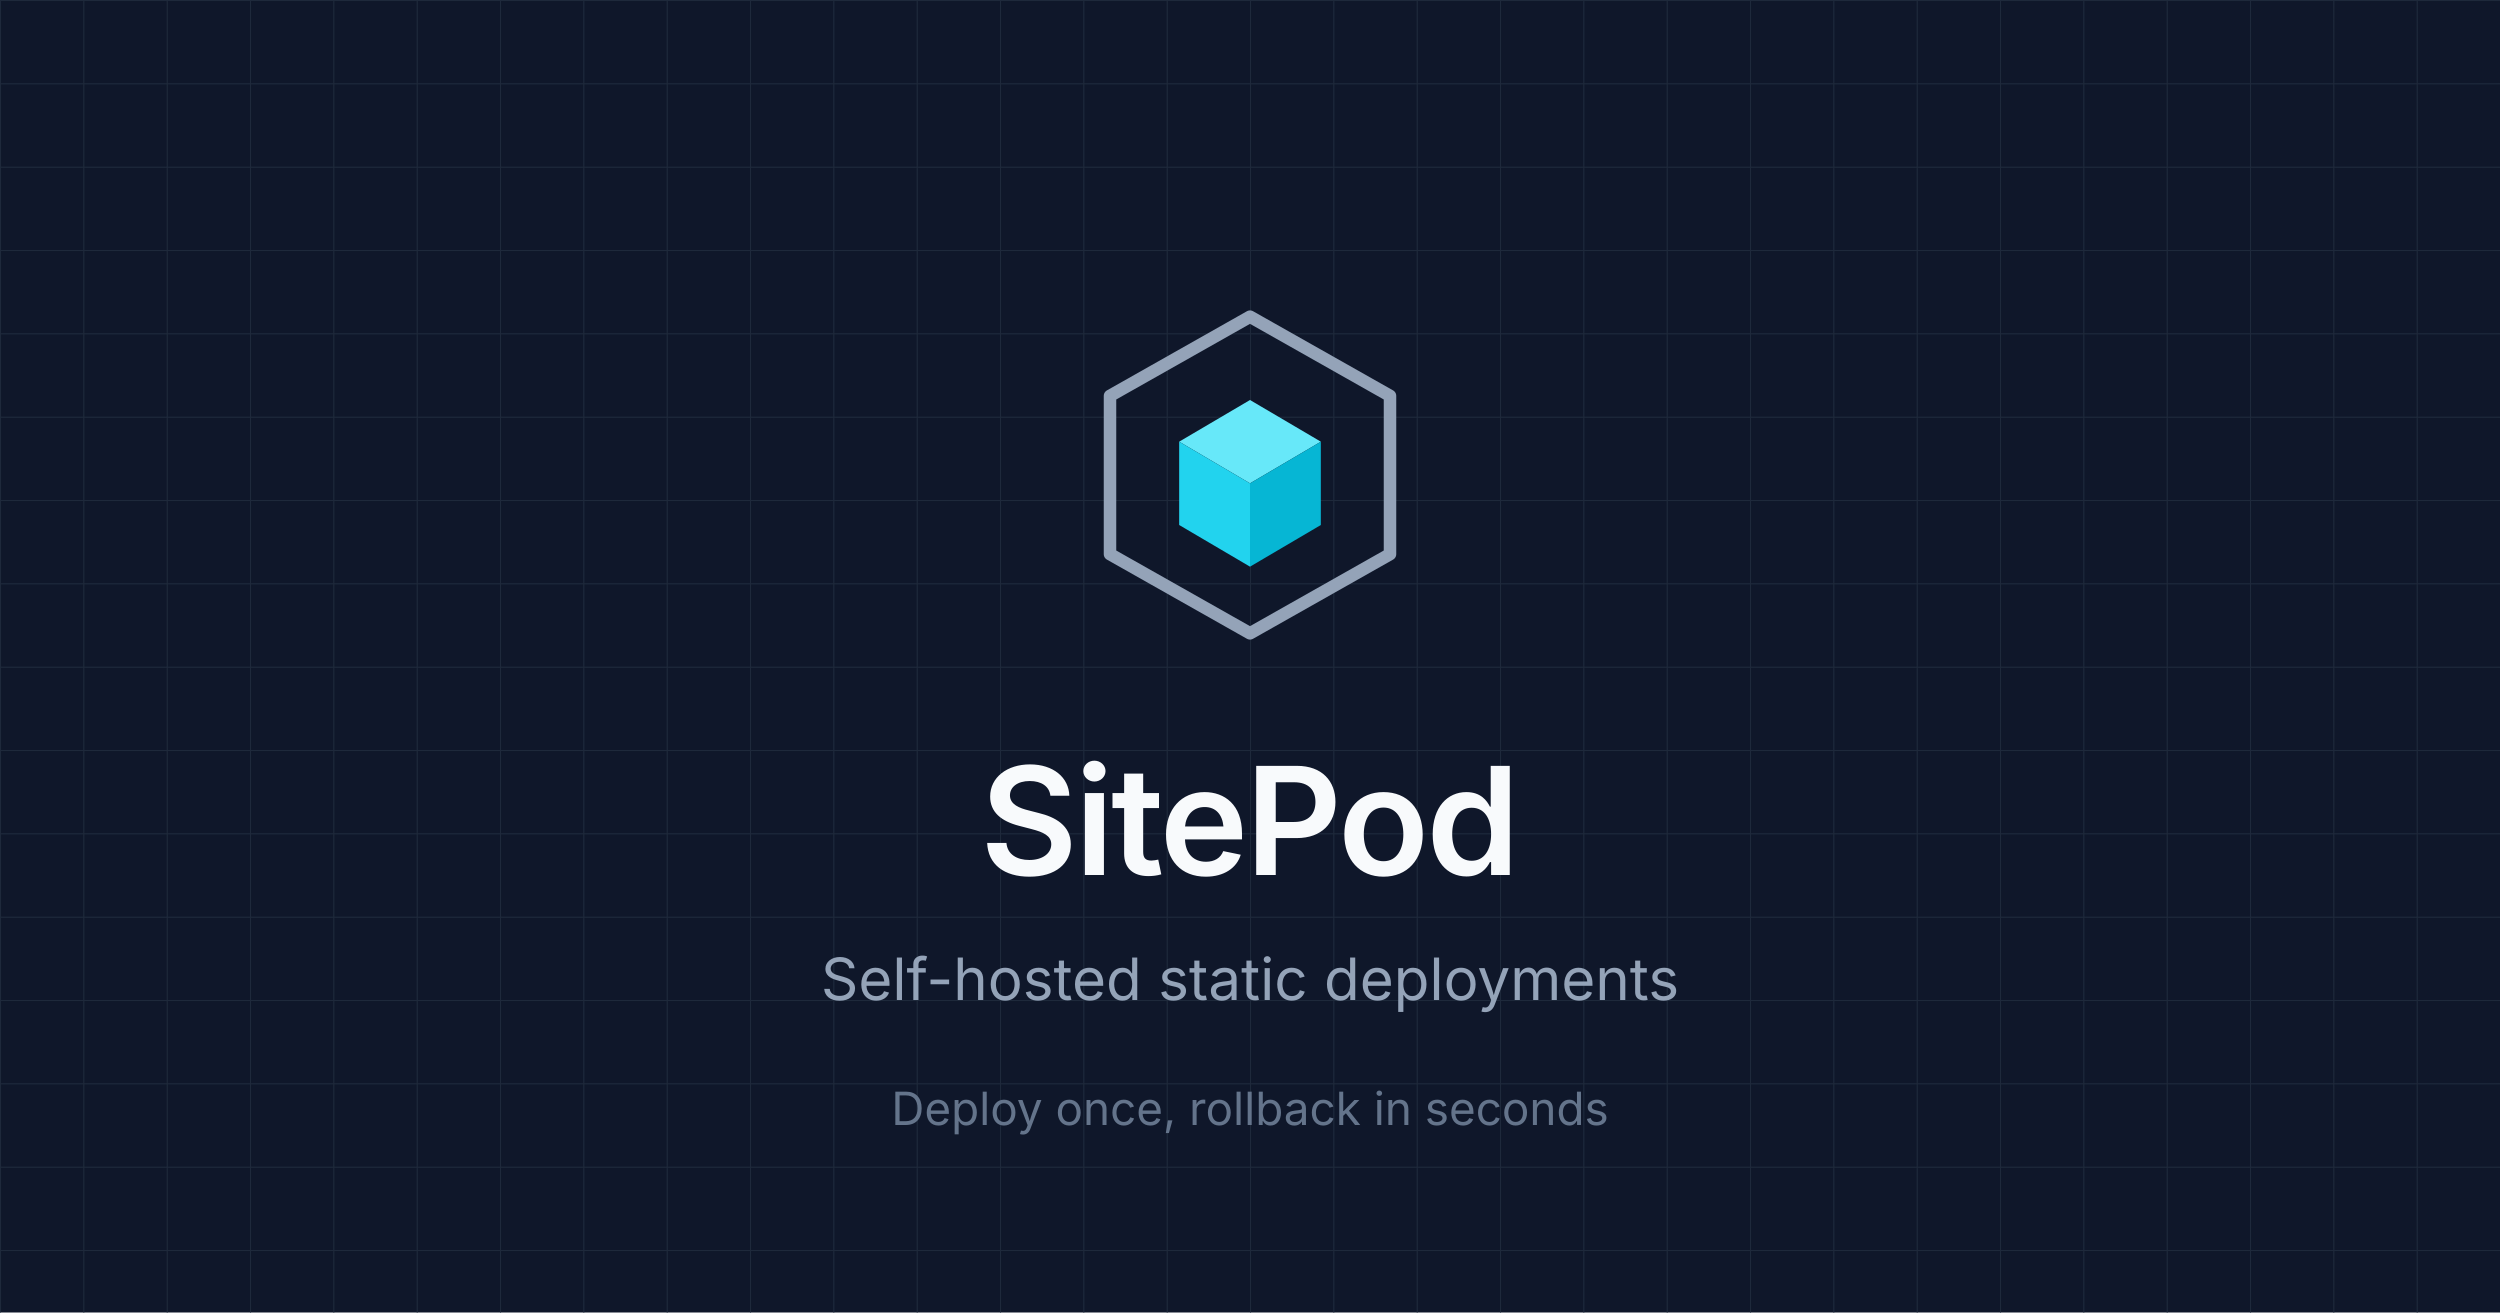
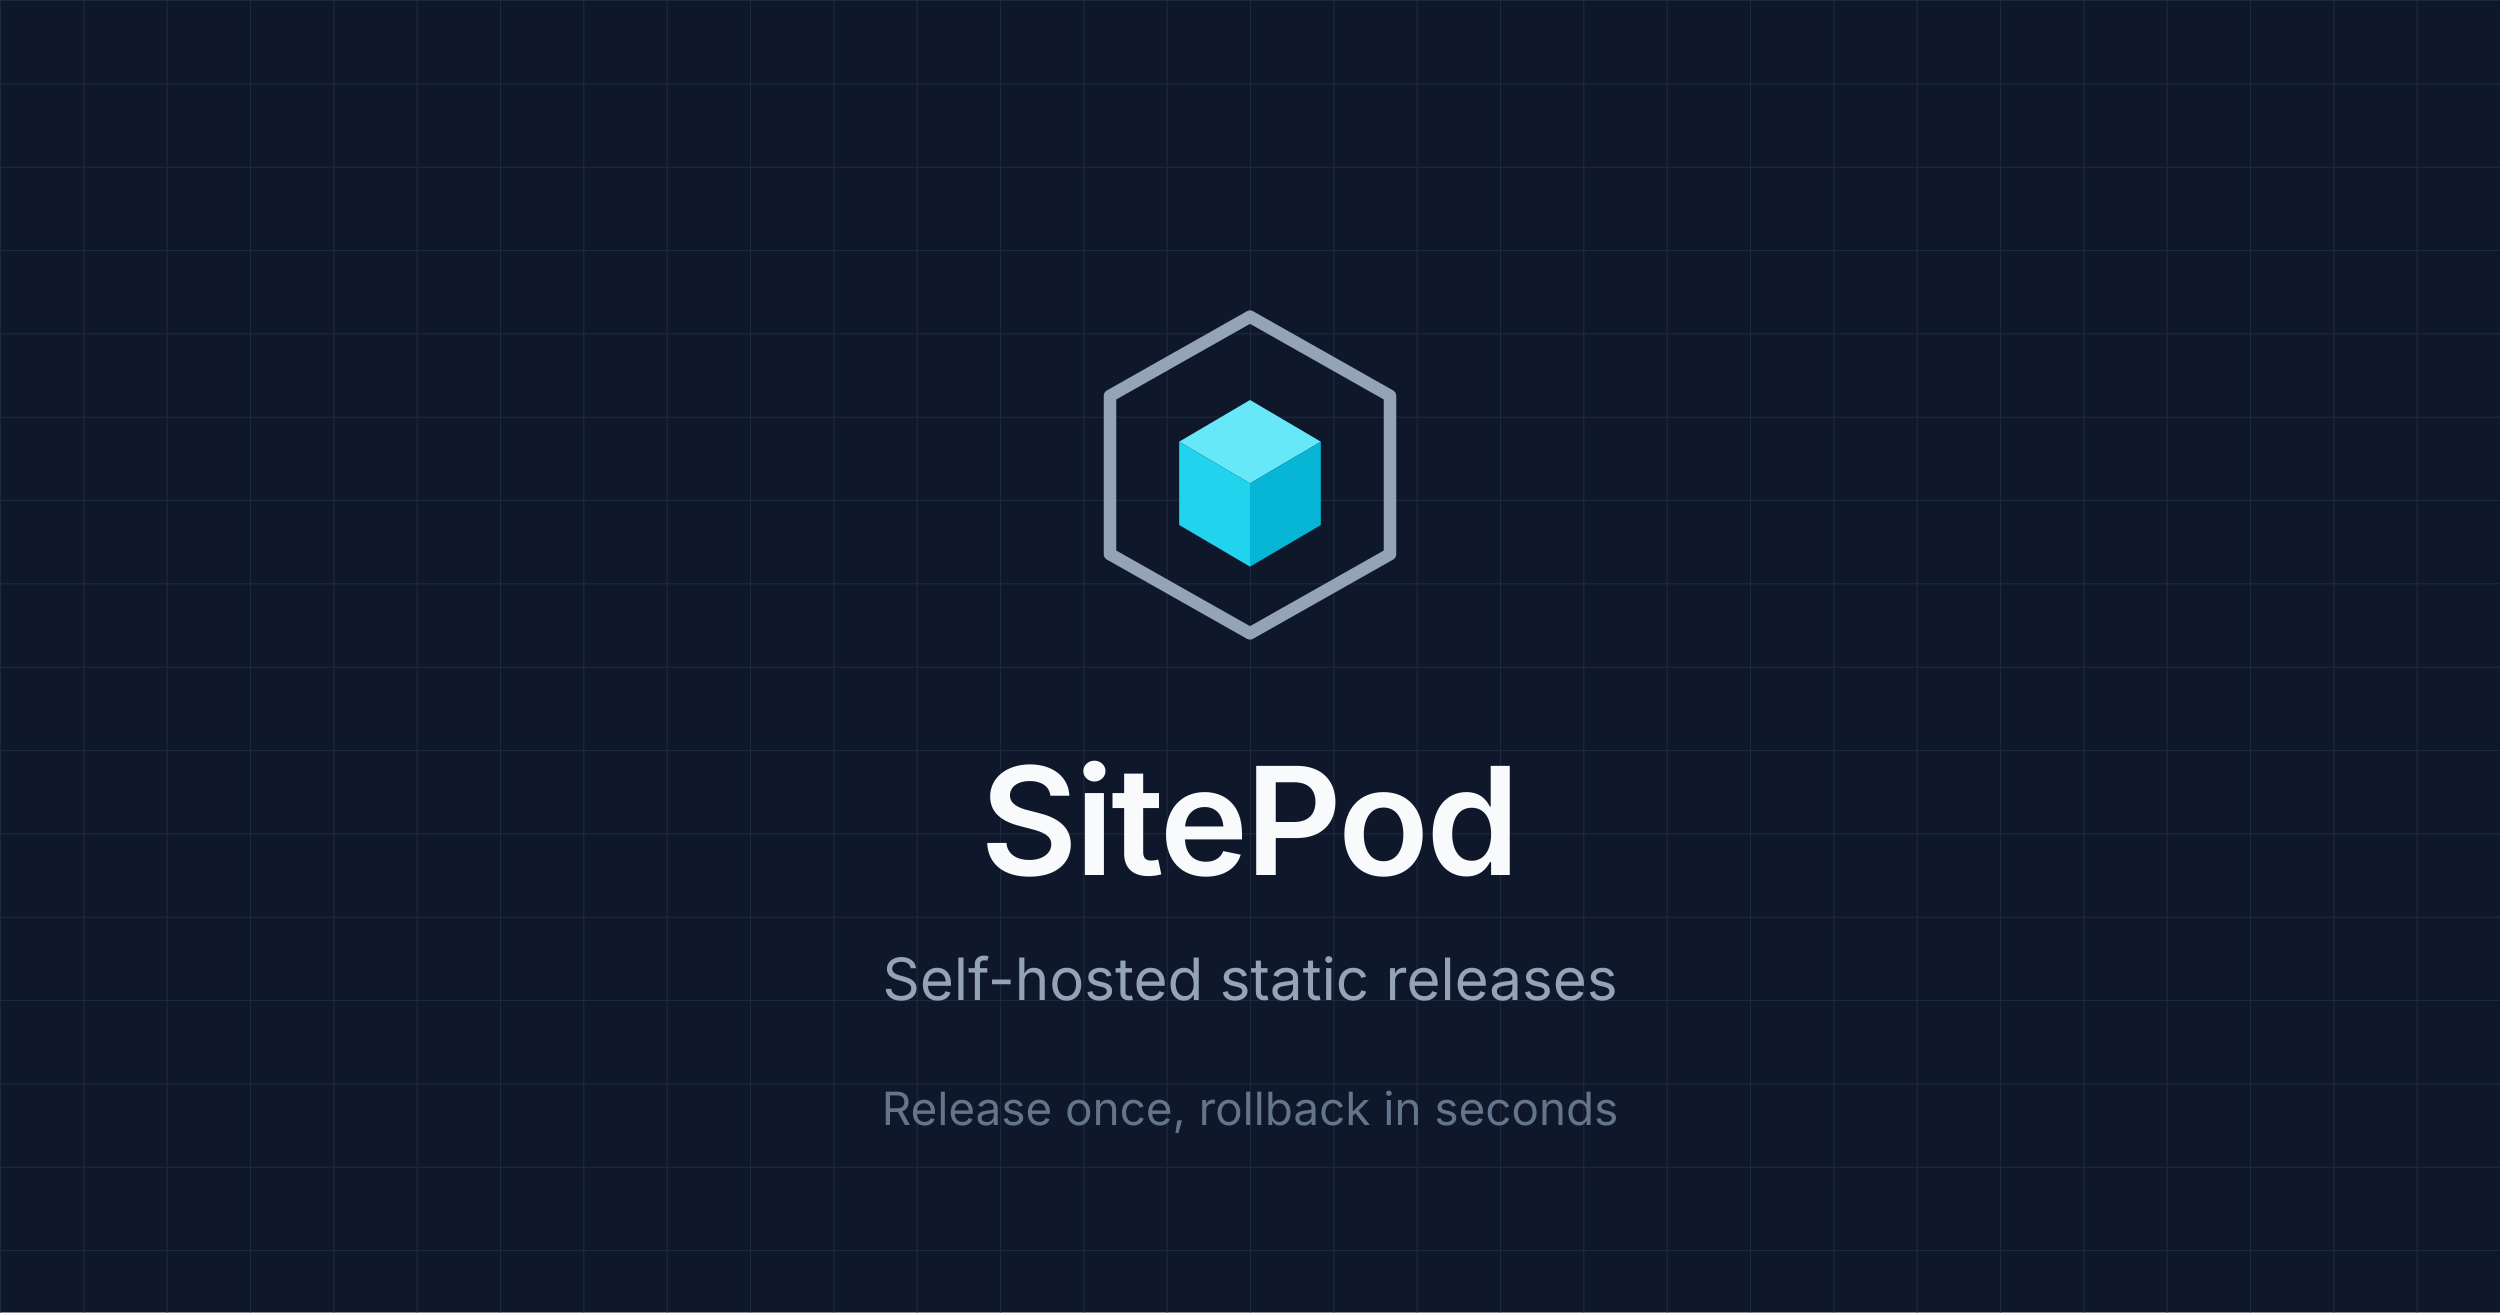
<svg xmlns="http://www.w3.org/2000/svg" width="1200" height="630" viewBox="0 0 1200 630" fill="none">
  <rect width="1200" height="630" fill="#0F172A" />
  <defs>
    <pattern id="grid" width="40" height="40" patternUnits="userSpaceOnUse">
      <path d="M 40 0 L 0 0 0 40" fill="none" stroke="#1E293B" stroke-width="1" />
    </pattern>
  </defs>
  <rect width="1200" height="630" fill="url(#grid)" />
  <g transform="translate(510, 140) scale(2)">
    <path d="M45 6L78.6 25V63L45 82L11.4 63V25L45 6Z" stroke="#94A3B8" stroke-width="3" fill="none" stroke-linejoin="round" />
    <path d="M45 26L62 36V36L45 46L28 36V36L45 26Z" fill="#67E8F9" />
    <path d="M28 36L45 46V66L28 56V36Z" fill="#22D3EE" />
    <path d="M62 36L45 46V66L62 56V36Z" fill="#06B6D4" />
  </g>
  <text x="600" y="420" font-family="Inter, -apple-system, BlinkMacSystemFont, sans-serif" font-size="72" font-weight="600" fill="#F8FAFC" text-anchor="middle" letter-spacing="-0.02em">SitePod</text>
-   <text x="600" y="480" font-family="Inter, -apple-system, BlinkMacSystemFont, sans-serif" font-size="28" font-weight="400" fill="#94A3B8" text-anchor="middle">Self-hosted static deployments</text>
-   <text x="600" y="540" font-family="Inter, -apple-system, BlinkMacSystemFont, sans-serif" font-size="22" font-weight="400" fill="#64748B" text-anchor="middle">Deploy once, rollback in seconds</text>
+   <text x="600" y="480" font-family="Inter, -apple-system, BlinkMacSystemFont, sans-serif" font-size="28" font-weight="400" fill="#94A3B8" text-anchor="middle">Self-hosted static releases</text>
+   <text x="600" y="540" font-family="Inter, -apple-system, BlinkMacSystemFont, sans-serif" font-size="22" font-weight="400" fill="#64748B" text-anchor="middle">Release once, rollback in seconds</text>
</svg>
